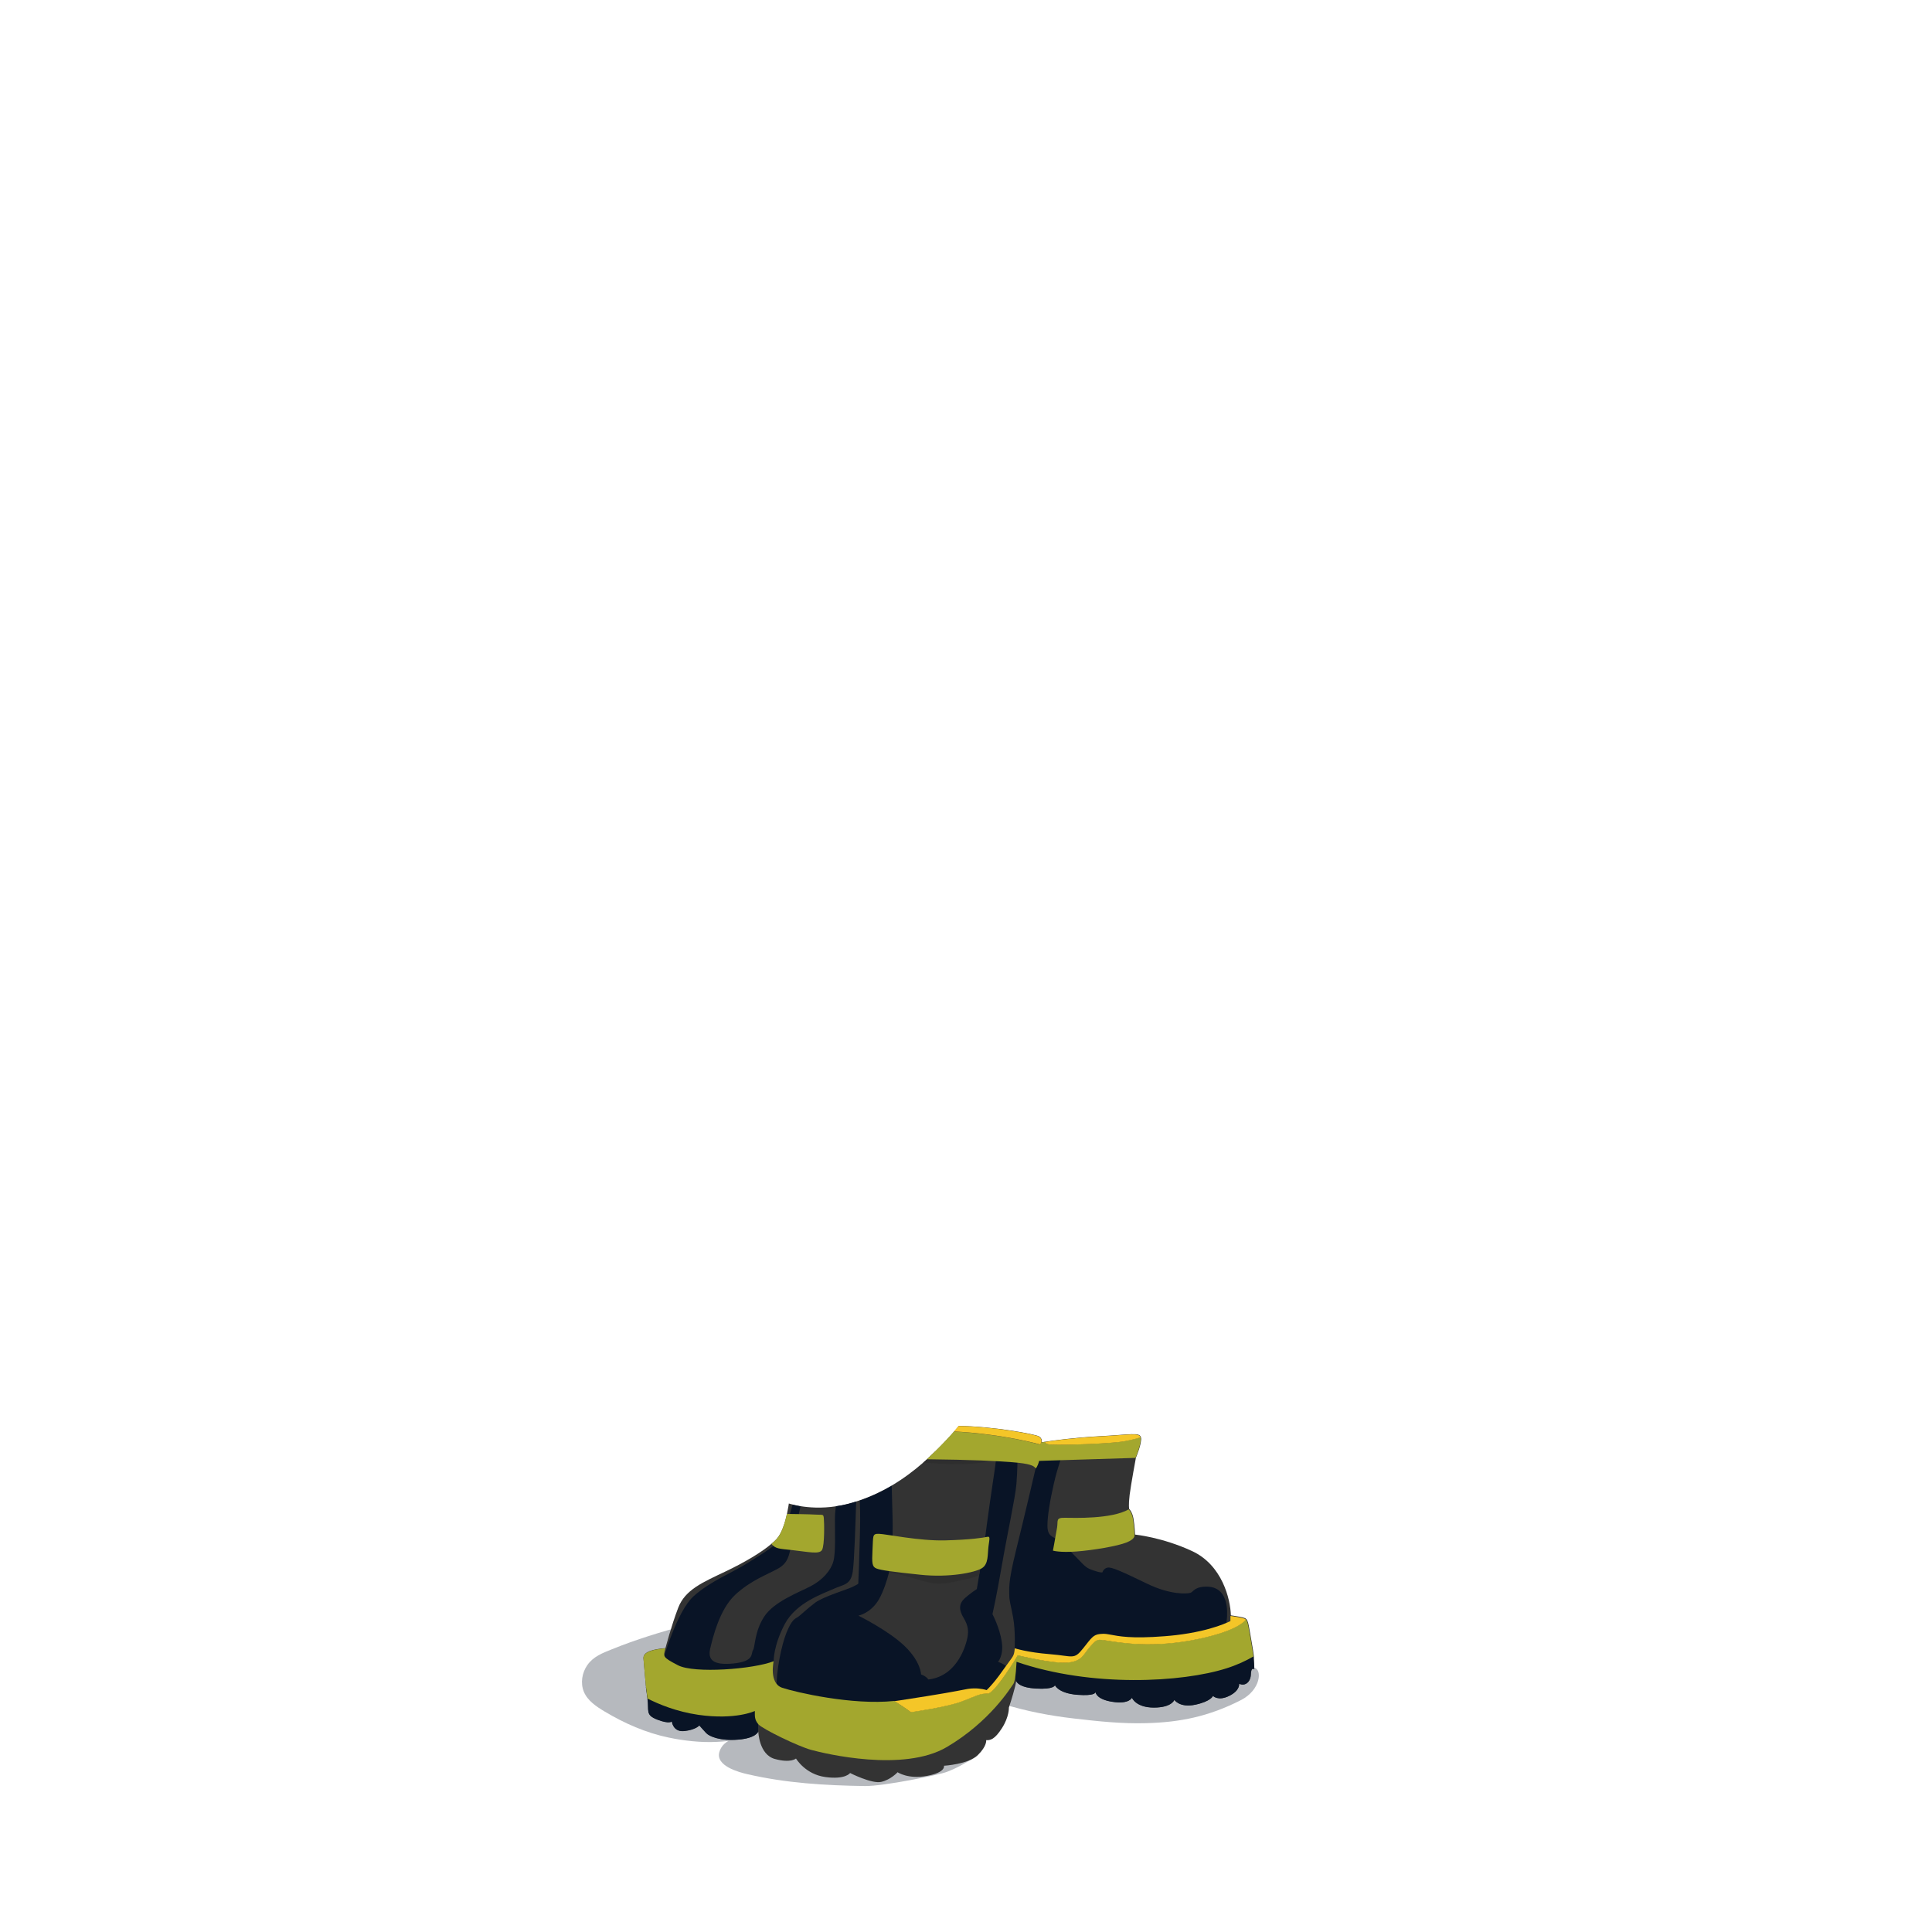
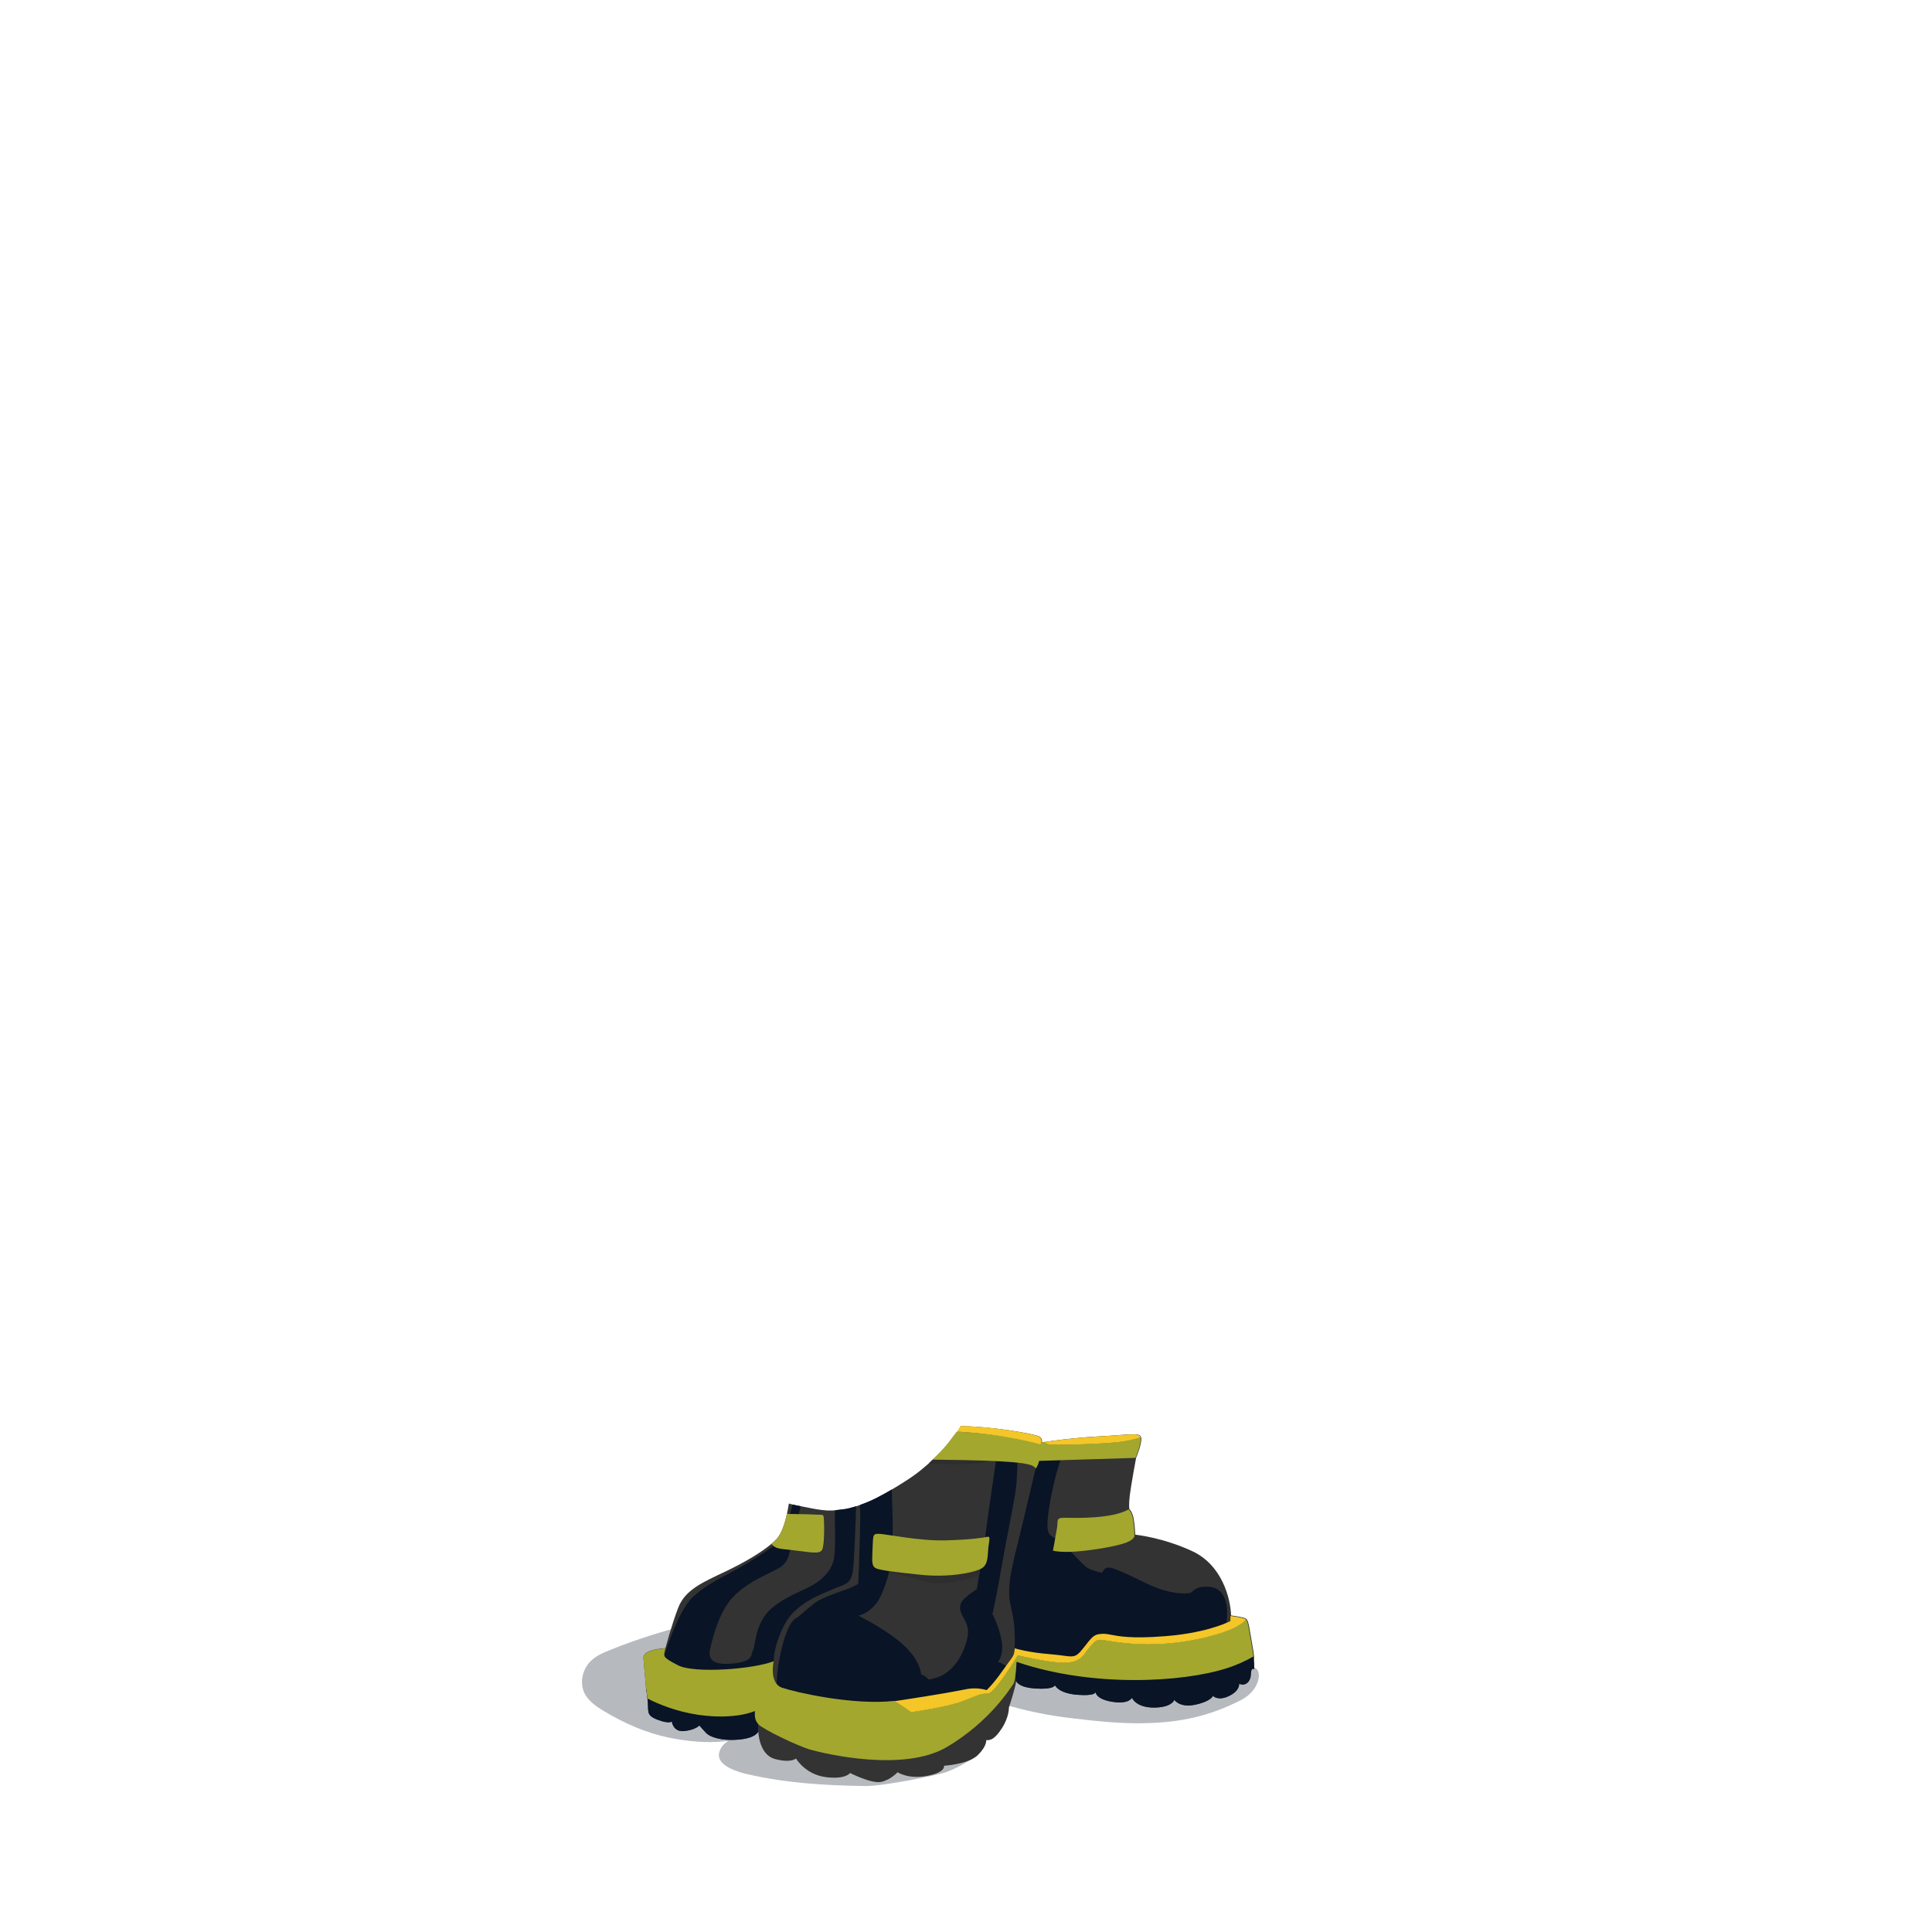
- <svg xmlns="http://www.w3.org/2000/svg" version="1.1" id="_x30_9_x5F_Footwear_x5F_Firefighter_x5F_Boots__x28_FIR_x29_" x="0px" y="0px" viewBox="0 0 2000 2000" enable-background="new 0 0 2000 2000" xml:space="preserve">
-   <g>
+ <svg xmlns="http://www.w3.org/2000/svg" version="1.1" id="Layer_1" x="0px" y="0px" viewBox="0 0 2000 2000" enable-background="new 0 0 2000 2000" xml:space="preserve">
+   <g id="_x30_9_x5F_Footwear_x5F_Firefighter_x5F_Boots">
    <g id="Layer_22" opacity="0.3">
      <path fill="#091426" d="M788.2,1662.4c-51.8,13.5-104.9,24.7-154.7,44.9c-9.7,3.9-19.2,7.4-25.5,16.4c-5.5,7.9-7.3,18.6-3.6,27.6    c3.9,9.4,13.2,15.5,21.6,20.5c20.5,12.3,42.7,22,66.1,26.9c15.5,3.3,33.6,5.3,49.4,4.5c19.2-0.9,14.9-2.3,21.6-4.5    c6.4-2.1,14.6-1.7,21-3.7c-7.3,2.3-34.1,0.6-39.4,18.6c-4.3,14.6,20.7,21.1,28.9,23c40.2,9.3,80.6,11.7,121.9,12.3    c19,0.2,76.4-11.4,84.8-14.7c12-4.7,18-8.6,26.5-13.6L788.1,1666C788.2,1666.1,788.2,1662.4,788.2,1662.4z" />
      <path fill="#091426" d="M1026.8,1763.6c1.7,2.6,7.5-0.8,11.8,0.5c24.3,7.4,48.1,12,73.3,14.9c25.8,3,49.5,5.5,74.8,4.8    c35-0.9,64.6-6.9,97.8-23.8c20.8-10.6,22.2-31.9,14-33.5c-6.5-1.3-24.3-1.1-29.6-1.7c-17.7-1.9-35.5-3.9-53.2-5.8    c-41.5-4.5-82.9-9.1-124.4-13.6c-13-1.4-25.9-2.8-38.9-4.3c-4.9-0.5-10.5-2-15.4-1.7c-2.2,10.8-5.1,21.5-7.5,32.3    C1027.3,1741.7,1021.5,1755.3,1026.8,1763.6z" />
    </g>
    <g>
      <polygon fill="#333333" points="1275.2,1668.3 1275.2,1668.3 1273.8,1672.5   " />
      <g>
-         <path fill="#333333" d="M1298.5,1728c0,0-3.2-2.9-3.5,5c-0.2,7.9-5.6,12.9-12.2,9.9c0,0,1.2,6.9-10.2,12.6     c-11.5,5.7-16.8,0-16.8,0s-2,5.6-18.2,9.1s-21.8-5-21.8-5s-2.5,8-21.2,8s-22.7-10.2-22.7-10.2s-2.8,7-20.4,4.2     c-15.3-2.4-17.1-8.6-17.3-10.1c-0.1,1.1-1.8,4.1-18.5,2.9c-20.1-1.5-23.5-10-23.5-10s-0.6,4.7-20,3.5     c-14.9-0.9-18.8-5.3-19.8-7.3c-0.2-0.5-0.3-0.8-0.4-0.9c0,0.6-0.2,5.2-7.6,28c0,0,0.4,9.5-7.2,21.3s-12,12.6-16.3,12.4     c0,0,1,6-8.7,15.5s-35,11-35,11s2.2,6.8-17.5,10.5s-30.5-3.8-30.5-3.8s-7.1,7.8-17,10s-32.2-9.2-32.2-9.2s-4.6,7-25.5,4.2     s-30.5-19.2-30.5-19.2s-5.2,5-21.8,0.5s-17.2-28.4-17.2-28.4s-2.1,6.8-20.8,8.3s-29.8-3.3-33-6.8c-3.2-3.4-7.1-7.9-7.1-7.9     s-3.6,4.4-15.5,5.8c-11.8,1.3-13-10-13-10s-2.2,3.1-15-1.8s-8.5-9.1-10.2-21.9l0,0c-1-7.2-1.4-10.4-1.6-11.8     c-0.2-1.1-0.2-1.1-0.2-1.1s-2-22.3-2.5-28.6c0-0.2,0-0.3,0-0.5c0-6,8.8-8.9,22.8-10.1c0,0,6-23.1,13.2-41.8     c7.2-18.7,25.4-26.3,48.7-37.4c19.6-9.3,37.2-19.7,47.9-28.8c2-1.7,3.8-3.4,5.3-5c5.4-5.9,8.9-17.5,10.7-26.1     c1.3-6,1.9-10.6,1.9-10.6s1.4,0.5,4,1.1c2,0.5,4.8,1.1,8.2,1.7c8.7,1.4,21.5,2.4,36.7,0.1c4.3-0.6,8.8-1.5,13.5-2.8     c2.5-0.7,5-1.4,7.5-2.2c1.2-0.4,2.4-0.8,3.6-1.2c11.9-4.1,22.9-9.3,33.1-15.3c12.1-7.2,23-15.4,32.6-23.8     c1.4-1.2,2.7-2.4,4.1-3.6c1.7-1.6,3.3-3.1,4.9-4.6c1.3-1.3,2.5-2.5,3.7-3.6c9.6-9.4,15.7-16.2,19.4-20.5c3.3-3.8,4.6-5.6,4.6-5.6     c35.4,0.4,79,8.5,83,10.8s2.8,6.2,2.8,6.2s1.3-0.2,3.7-0.6c8.4-1.3,30-4.3,55.8-5.7c32.7-1.7,41.6-4.3,43.2,0.9     c0,0.1,0,0.1,0.1,0.2c1.4,5.5-5.2,21.1-5.2,21.1s-5.2,27.9-6.5,38.5s-0.5,14.5-0.5,14.5s3.3,3.1,4.5,10.2s1.6,16.4,1.6,16.4     s28.1,2.7,59.1,17.1s39.6,49.4,40.1,66.5c0,0,8.1,1.1,12.5,2.2c1.6,0.4,2.6,0.8,3.5,1.7c1.5,1.6,2.2,4.5,3.3,11.1     c0.9,5.3,2.4,13.1,3.6,20.8c0.3,2.2,0.6,4.3,0.9,6.4C1298.1,1719.7,1298.5,1724.4,1298.5,1728z" />
+         <path fill="#333333" d="M1298.5,1728c0,0-3.2-2.9-3.5,5c-0.2,7.9-5.6,12.9-12.2,9.9c0,0,1.2,6.9-10.2,12.6     c-11.5,5.7-16.8,0-16.8,0s-2,5.6-18.2,9.1s-21.8-5-21.8-5s-2.5,8-21.2,8s-22.7-10.2-22.7-10.2s-2.8,7-20.4,4.2     c-15.3-2.4-17.1-8.6-17.3-10.1c-0.1,1.1-1.8,4.1-18.5,2.9c-20.1-1.5-23.5-10-23.5-10s-0.6,4.7-20,3.5     c-14.9-0.9-18.8-5.3-19.8-7.3c-0.2-0.5-0.3-0.8-0.4-0.9c0,0.6-0.2,5.2-7.6,28c0,0,0.4,9.5-7.2,21.3s-12,12.6-16.3,12.4     c0,0,1,6-8.7,15.5s-35,11-35,11s2.2,6.8-17.5,10.5s-30.5-3.8-30.5-3.8s-7.1,7.8-17,10s-32.2-9.2-32.2-9.2s-4.6,7-25.5,4.2     s-30.5-19.2-30.5-19.2s-5.2,5-21.8,0.5s-17.2-28.4-17.2-28.4s-2.1,6.8-20.8,8.3s-29.8-3.3-33-6.8c-3.2-3.4-7.1-7.9-7.1-7.9     s-3.6,4.4-15.5,5.8c-11.8,1.3-13-10-13-10s-2.2,3.1-15-1.8s-8.5-9.1-10.2-21.9l0,0c-1-7.2-1.4-10.4-1.6-11.8     c-0.2-1.1-0.2-1.1-0.2-1.1s-2-22.3-2.5-28.6c0-0.2,0-0.3,0-0.5c0-6,8.8-8.9,22.8-10.1c0,0,6-23.1,13.2-41.8     c7.2-18.7,25.4-26.3,48.7-37.4c19.6-9.3,37.2-19.7,47.9-28.8c2-1.7,3.8-3.4,5.3-5c5.4-5.9,8.9-17.5,10.7-26.1     c1.3-6,1.9-10.6,1.9-10.6s1.4,0.5,4,1.1c2,0.5,4.8,1.1,8.2,1.7c8.7,1.4,24.7,6,37.3,4c4.3-0.6,8.7-0.6,13.4-1.9     c2.5-0.7,5-1.4,7.5-2.2c1.2-0.4,3.4-1.2,4.6-1.6c11.9-4.1,21.5-9.6,31.7-15.6c12.1-7.2,23.8-14.5,33.4-22.9c1.4-1.2,5.6-4.8,7-6     c1.7-1.6,4.3-2.2,5.9-3.7c1.3-1.3,3.9-2.9,5.1-4c9.6-9.4,13-18.8,16.7-23.1c3.3-3.8,3-5.9,3-5.9c35.4,0.4,77.3,8.4,81.3,10.7     s2.8,6.2,2.8,6.2s1.3-0.2,3.7-0.6c8.4-1.3,30-4.3,55.8-5.7c32.7-1.7,41.6-4.3,43.2,0.9c0,0.1,0,0.1,0.1,0.2     c1.4,5.5-5.2,21.1-5.2,21.1s-5.2,27.9-6.5,38.5s-0.5,14.5-0.5,14.5s3.3,3.1,4.5,10.2s1.6,16.4,1.6,16.4s28.1,2.7,59.1,17.1     s39.6,49.4,40.1,66.5c0,0,8.1,1.1,12.5,2.2c1.6,0.4,2.6,0.8,3.5,1.7c1.5,1.6,2.2,4.5,3.3,11.1c0.9,5.3,2.4,13.1,3.6,20.8     c0.3,2.2,0.6,4.3,0.9,6.4C1298.1,1719.7,1298.5,1724.4,1298.5,1728z" />
      </g>
    </g>
-     <path fill="#091426" d="M784.8,1774.1l16.1-54.5c0,0-0.4-15.9,11.5-38.4s40.1-31.6,50.5-36.4c10.5-4.8,17.8-3.8,19.9-18.1   c1.6-10.7,2.9-52.4,3.5-72.3c-2.5,0.8-5,1.5-7.5,2.2c-4.7,1.2-9.1,2.1-13.5,2.7c-0.5,3.7-1,8.3-1,13.3c-0.1,13.2,1,34.9-1.7,44.1   s-11,18.9-23.5,25.4s-37.9,15.9-48,31.4s-9.3,31.1-11.6,34.7s1.7,11.6-20.1,13.8c-21.8,2.2-26.8-4.2-24.2-15.4   c2.7-11.3,9.5-40.3,25.7-55.5s33.7-21.2,44.7-27.4s11-15.1,13.1-21.1c1.4-4.2,6.8-28.7,10-43.2c-3.4-0.6-6.1-1.2-8.2-1.7   c-2.5,8.5-6.1,21-7.7,27.9c-2.7,11.1-23.8,22.7-38.7,32.3s-38.9,18.9-56.2,34.6s-31.6,65.9-31.6,65.9l-17.7,28.1   c0.2,1.4,0.6,4.6,1.6,11.8l0,0c1.8,12.9-2.5,17,10.2,21.9s15,1.8,15,1.8s1.1,11.3,13,10c11.8-1.3,15.5-5.8,15.5-5.8   s3.9,4.5,7.1,7.9c3.2,3.4,14.3,8.3,33,6.8s20.8-8.3,20.8-8.3C784.9,1784.8,784.8,1774.1,784.8,1774.1z" />
+     <path fill="#091426" d="M784.8,1774.1l16.1-54.5c0,0-0.4-15.9,11.5-38.4s40.1-31.6,50.5-36.4c10.5-4.8,17.8-3.8,19.9-18.1   c1.6-10.7,2.8-47.5,3.4-67.4c-2.5,0.8-4.8,1.3-7.3,2c-4.7,1.2-9.9,1.5-14.3,2.1c-0.5,3.7-0.3,4.2-0.3,9.2   c-0.1,13.2,1,34.9-1.7,44.1s-11,18.9-23.5,25.4s-37.9,15.9-48,31.4s-9.3,31.1-11.6,34.7s1.7,11.6-20.1,13.8   c-21.8,2.2-26.8-4.2-24.2-15.4c2.7-11.3,9.5-40.3,25.7-55.5s33.7-21.2,44.7-27.4s11-15.1,13.1-21.1c1.4-4.2,6.9-28.9,10.1-43.4   c-3.4-0.6-6.1-1.2-8.2-1.7c-2.5,8.5-6.2,21.2-7.8,28.1c-2.7,11.1-23.8,22.7-38.7,32.3s-38.9,18.9-56.2,34.6s-31.6,65.9-31.6,65.9   l-17.7,28.1c0.2,1.4,0.6,4.6,1.6,11.8l0,0c1.8,12.9-2.5,17,10.2,21.9s15,1.8,15,1.8s1.1,11.3,13,10c11.8-1.3,15.5-5.8,15.5-5.8   s3.9,4.5,7.1,7.9c3.2,3.4,14.3,8.3,33,6.8s20.8-8.3,20.8-8.3C784.9,1784.8,784.8,1774.1,784.8,1774.1z" />
    <path fill="#091426" d="M1072,1748c19.5,1.2,20-3.5,20-3.5s3.4,8.5,23.5,10c16.7,1.2,18.4-1.8,18.5-2.9c0.2,1.5,2,7.7,17.3,10.1   c17.6,2.8,20.4-4.2,20.4-4.2s4,10.2,22.7,10.2s21.2-8,21.2-8s5.5,8.5,21.8,5s18.2-9.1,18.2-9.1s5.2,5.7,16.8,0s10.2-12.6,10.2-12.6   c6.6,3,12-2,12.2-10c0.2-7.9,3.5-5,3.5-5c0-3.6-0.4-8.3-1-13.3c-0.3-2.1-0.6-4.3-0.9-6.4l-29.9-21.4c0,0,4.2-3.3,3.8-18.7   s-7-25.5-20.5-25.7s-14.3,5.4-17.5,6.4s-20.2,2.4-44.7-9.4s-36.8-17.7-41.1-16.7c-4.3,0.9-5.3,4.9-5.3,4.9s-1.6,0.7-9-1.9   c-7.4-2.5-8.2-3.5-16.5-12.1c-8.4-8.7-17.3-18-21.8-20.5s-9.6-3.4-9.6-13.7s2.6-25.9,6.7-43.9s9.5-31.7,9.5-31.7l-27.4,3l-1,13.1   c0,0-11.9,51.1-20.4,85.3c-8.5,34.3-6.8,39.5-6.9,45.6s1.5,9.8,4,23.7c2.5,13.9,1.6,31.5,1.6,31.5s0,0,0.4,5.9s-0.9,12.6-0.9,12.6   s1.1,8.6,1.7,14.9l0.4,1C1053.2,1742.7,1057.1,1747,1072,1748z" />
-     <path fill="#091426" d="M1037.1,1620.6c-5.5,32-9.7,50.4-9.7,50.4s7.4,13.8,9.6,28.4s-3.9,20.9-3.9,20.9c19.9,7.1,11.1,17.9-2.6,38   L914,1785.9c0,0-108.9-22.4-109.9-38.6c-0.9-16.2,4.8-44.3,10.2-57.5s8.5-13.9,11.5-15.8s9-8.1,17.9-14.8c8.9-6.7,34-13.8,39.9-17   s4.8-1.7,5-6.1s0.9-20.9,1.6-48.3c0.5-18.6,0.1-29.4-0.2-34.4c11.9-4.1,22.9-9.3,33.1-15.3c0.2,8,0.6,20.9,0.9,34   c0.6,21.3-1.7,47.2-1.7,47.2s-0.1,0.7-0.4,1.9c-0.3,1.5-0.8,3.9-1.6,6.7c-2,7.6-5.4,18.8-10.3,27.5c-8.3,14.6-21.4,17.1-21.4,17.1   s31.2,15.4,48,31.6c16.8,16.3,16.9,29.3,16.9,29.3c5.1,1.6,7.6,5.2,7.6,5.2c31.4-3.7,39.5-38.3,40.5-44.1c1-5.7,0.9-11.5-4.1-19.7   c-5-8.3-5-14.6,1.2-20.3c6.3-5.6,12.5-9.5,12.5-9.5l2.4-14.3l2.3-13.8l3.3-20.4c0,0,3.7-29.6,8.3-60c3.4-22.4,3.7-26.5,3.6-27.1   l22.2,0.4c0,0,0,12.6-1.1,26.4S1042.6,1588.6,1037.1,1620.6z" />
+     <path fill="#091426" d="M1037.1,1620.6c-5.5,32-9.7,50.4-9.7,50.4s7.4,13.8,9.6,28.4s-3.9,20.9-3.9,20.9c19.9,7.1,11.1,17.9-2.6,38   L914,1785.9c0,0-108.9-22.4-109.9-38.6c-0.9-16.2,4.8-44.3,10.2-57.5s8.5-13.9,11.5-15.8s9-8.1,17.9-14.8c8.9-6.7,34-13.8,39.9-17   s4.8-1.7,5-6.1s0.9-20.9,1.6-48.3c0.5-18.6,0.3-24.9,0-29.9c11.9-4.1,22.8-10,33-16c0.2,8,0.5,17.1,0.8,30.2   c0.6,21.3-1.7,47.2-1.7,47.2s-0.1,0.7-0.4,1.9c-0.3,1.5-0.8,3.9-1.6,6.7c-2,7.6-5.4,18.8-10.3,27.5c-8.3,14.6-21.4,17.1-21.4,17.1   s31.2,15.4,48,31.6c16.8,16.3,16.9,29.3,16.9,29.3c5.1,1.6,7.6,5.2,7.6,5.2c31.4-3.7,39.5-38.3,40.5-44.1c1-5.7,0.9-11.5-4.1-19.7   c-5-8.3-5-14.6,1.2-20.3c6.3-5.6,12.5-9.5,12.5-9.5l2.4-14.3l2.3-13.8l3.3-20.4c0,0,3.7-29.6,8.3-60c3.4-22.4,3.7-26.5,3.6-27.1   l22.2,0.4c0,0,0,12.6-1.1,26.4S1042.6,1588.6,1037.1,1620.6z" />
    <path fill="#2E2E2E" d="M962.7,1638.4c14.8,3,26.6-1.6,36.8-3.5c5.5-1,10.6-2.7,14-4.1l2.3-13.8l-94,4.2c-0.3,1.5-0.8,3.9-1.6,6.7   C941.2,1631.1,948.9,1635.6,962.7,1638.4z" />
-     <path fill="#2E2E2E" d="M1024.8,1512.3c12.8-3.9-29.9-7.9-56.5-9.9c-1.2,1.2-2.4,2.4-3.7,3.6c-1.6,1.5-3.2,3.1-4.9,4.6   c-1.3,1.2-2.7,2.4-4.1,3.6C980.1,1515.8,1008.9,1517.1,1024.8,1512.3z" />
-     <path fill="#A3A72E" d="M1072.2,1520.1c0,0,1.9-1.6,3.5-7.8l99.8-3.1c0,0,6.6-15.6,5.2-21.1c0-0.1,0-0.1-0.1-0.2   c-3.3,1-8.6,2.4-16.1,3.9c-13.7,2.6-61.6,4.2-75.9,3.6c-5-0.2-6.8-1.4-7-2.8c-2.4,0.4-3.7,0.6-3.7,0.6l-1.2,2.2   c0,0-37.2-10.7-89.2-13.5c-4.1,4.8-11.4,12.7-23.1,24.1c-1.6,1.5-3.2,3.1-4.9,4.6c46.3,0.5,72.5,1.8,88.5,3.1   C1065.9,1515.1,1070.3,1517.2,1072.2,1520.1z" />
+     <path fill="#2E2E2E" d="M1024.8,1512.3c12.8-3.9-23.1-6.8-49.7-8.8c-1.2,1.2-5.2,3.9-6.5,5.1c-1.6,1.5-1.6,1-3.3,2.5   c-1.3,1.2-2.5,2.5-3.9,3.7C985.9,1516.4,1008.9,1517.1,1024.8,1512.3z" />
+     <path fill="#A3A72E" d="M1072.2,1520.1c0,0,1.9-1.6,3.5-7.8l99.8-3.1c0,0,6.6-15.6,5.2-21.1c0-0.1,0-0.1-0.1-0.2   c-3.3,1-8.6,2.4-16.1,3.9c-13.7,2.6-61.6,4.2-75.9,3.6c-5-0.2-6.8-1.4-7-2.8c-2.4,0.4-3.7,0.6-3.7,0.6l-1.4,0.8   c0,0-34.1-9.2-86.1-12c-4.1,4.8-8.6,12.8-20.3,24.2c-1.6,1.5-3.1,3.3-4.8,4.8c46.3,0.5,66.6,1.3,82.6,2.6   C1065.9,1515.1,1070.3,1517.2,1072.2,1520.1z" />
    <path fill="#F4C628" d="M1137.5,1487c-25.7,1.4-47.4,4.4-55.8,5.7c0.2,1.4,2,2.6,7,2.8c14.3,0.6,62.2-1,75.9-3.6   c7.5-1.4,12.8-2.9,16.1-3.9C1179.1,1482.7,1170.2,1485.3,1137.5,1487z" />
-     <path fill="#F4C628" d="M1075.2,1487c-4-2.2-47.6-10.4-83-10.8c0,0-1.3,1.8-4.6,5.6c51.9,2.8,89.2,13.5,89.2,13.5l1.2-2.2   C1078,1493.2,1079.2,1489.2,1075.2,1487z" />
+     <path fill="#F4C628" d="M1075.2,1487c-4-2.2-45.6-10.4-81-10.8c0,0-1,2.1-3.7,5.8c51.9,2.8,86.4,13.2,86.4,13.2l1.2-2.2   C1078,1493.2,1079.2,1489.2,1075.2,1487z" />
    <path fill="#A3A72E" d="M1102.3,1571.2c-9.6-0.2-6.9,3.1-8,10c-1.7,10.1-4.3,24-4.3,24s7.1,2.2,24.3,0.9   c17.2-1.3,42.2-5.5,51.8-9.3c9.6-3.8,8.3-7.7,8.3-7.7s-0.4-9.3-1.5-16.4s-4.5-10.2-4.5-10.2   C1150.6,1572.7,1111.9,1571.3,1102.3,1571.2z" />
    <path fill="#A3A72E" d="M907.3,1623.7c4.6,1.8,16.2,3.4,45.8,6.5s56-2.3,63.2-6.7c7.2-4.3,5.9-14.3,7-22.8c1.1-8.4,2-10.6-1.7-9.7   c-3.7,0.8-16.2,2.9-43.2,3.6c-26.9,0.7-61.2-6.6-68.5-6.8c-7.3-0.2-5.8,2.3-6.7,16.8C902.5,1618.5,902.8,1621.9,907.3,1623.7z" />
    <path fill="#A3A72E" d="M820.4,1604.7c17.2,1.9,27.9,4.6,30.6-0.3c2.7-4.9,2.3-28.7,1.8-33s-0.9-3-8.8-3.5   c-6.1-0.4-22.4-0.6-29.4-0.7c-1.9,8.6-5.3,20.2-10.7,26.1c-1.5,1.6-3.3,3.3-5.3,5C803.1,1603.4,805.9,1603.1,820.4,1604.7z" />
    <path fill="#A3A72E" d="M1289.7,1676.5c-3.7,4.5-14.7,12.5-47.8,19.7c-49.1,10.7-85.4,3.6-96,2s-10.2-1.7-17.3,6   c-7,7.7-8,15.2-23.2,16.7s-51.9-7.5-51.9-7.5s-23.7,40-31.4,39.7s-10.8,2-26.4,8c-15.6,6-52.9,11.2-52.9,11.2s-4.1-3.5-17-11.5l0,0   c-43.5,4.7-102.5-9.1-116-13.6c-14.1-4.7-8.9-27.5-8.9-27.5c-21.2,8.3-82.2,12.9-99,4.2c-16.8-8.7-15.1-9-13.1-17.6   c-14.4,1.2-23.2,4.3-22.7,10.6s2.5,28.6,2.5,28.6s0,0,1.7,12.8c11.5,5.9,30.1,13.6,52.7,16.9c38.8,5.5,58.4-4,58.4-4   c0.1,5.2-0.6,8.7,3.6,13.7c4.2,4.9,40.9,22.8,54.8,26.6c13.9,3.8,95.5,23.5,140.4-3s66.2-61.7,68.8-65.3c2.6-3.6,3.3-22.9,3.3-22.9   c77.7,26.7,171.5,21.4,217.5,6.7c10.7-3.4,19.9-7.7,27.7-12.2c-1.2-9.6-3.3-20.5-4.5-27.2C1291.9,1680.9,1291.2,1678,1289.7,1676.5   z" />
    <path fill="#F4C628" d="M1217.2,1692.7c-3.7,0.4-7.5,0.8-11.5,1.1c-35.3,2.8-47.8-0.1-56.1-1.6c-2.7-0.5-5-0.9-7.5-0.9   c-1.2,0-2.3,0.1-3.3,0.2c-7.1,0.7-8.9,4-17.5,14.8c-9.7,12.3-10.3,8-34.3,6.1c-23.9-1.9-36.4-6.1-36.5-6.1   c-0.9,9.1-1.2,7-12.2,22.6c-1.5,2.1-2.8,4-4.1,5.7c-8.4,11.2-12.9,15-12.9,15s-0.5-0.2-1.3-0.4c-0.1,0-0.2,0-0.3-0.1l0,0   c-2.8-0.7-9.3-2-17.5-0.8c-0.7,0.1-1.4,0.2-2.2,0.4c-12.4,2.4-24.6,4.8-68.4,11.5c-0.9,0.1-1.8,0.3-2.7,0.4c-1,0.1-2,0.3-3,0.4   c12.9,8,17,11.5,17,11.5s37.3-5.2,52.9-11.2c15.6-6,18.8-8.3,26.4-8c7.6,0.3,31.4-39.7,31.4-39.7s36.7,9,51.9,7.5   c15.2-1.5,16.2-9,23.2-16.7s6.7-7.6,17.3-6c10.6,1.6,46.9,8.7,96-2c33.1-7.2,44.1-15.3,47.8-19.7c-0.8-0.9-1.9-1.3-3.5-1.7   c-4.4-1.1-12.5-2.2-12.5-2.2l-0.1,5.4C1273.7,1677.9,1256.1,1688.1,1217.2,1692.7z" />
  </g>
</svg>
